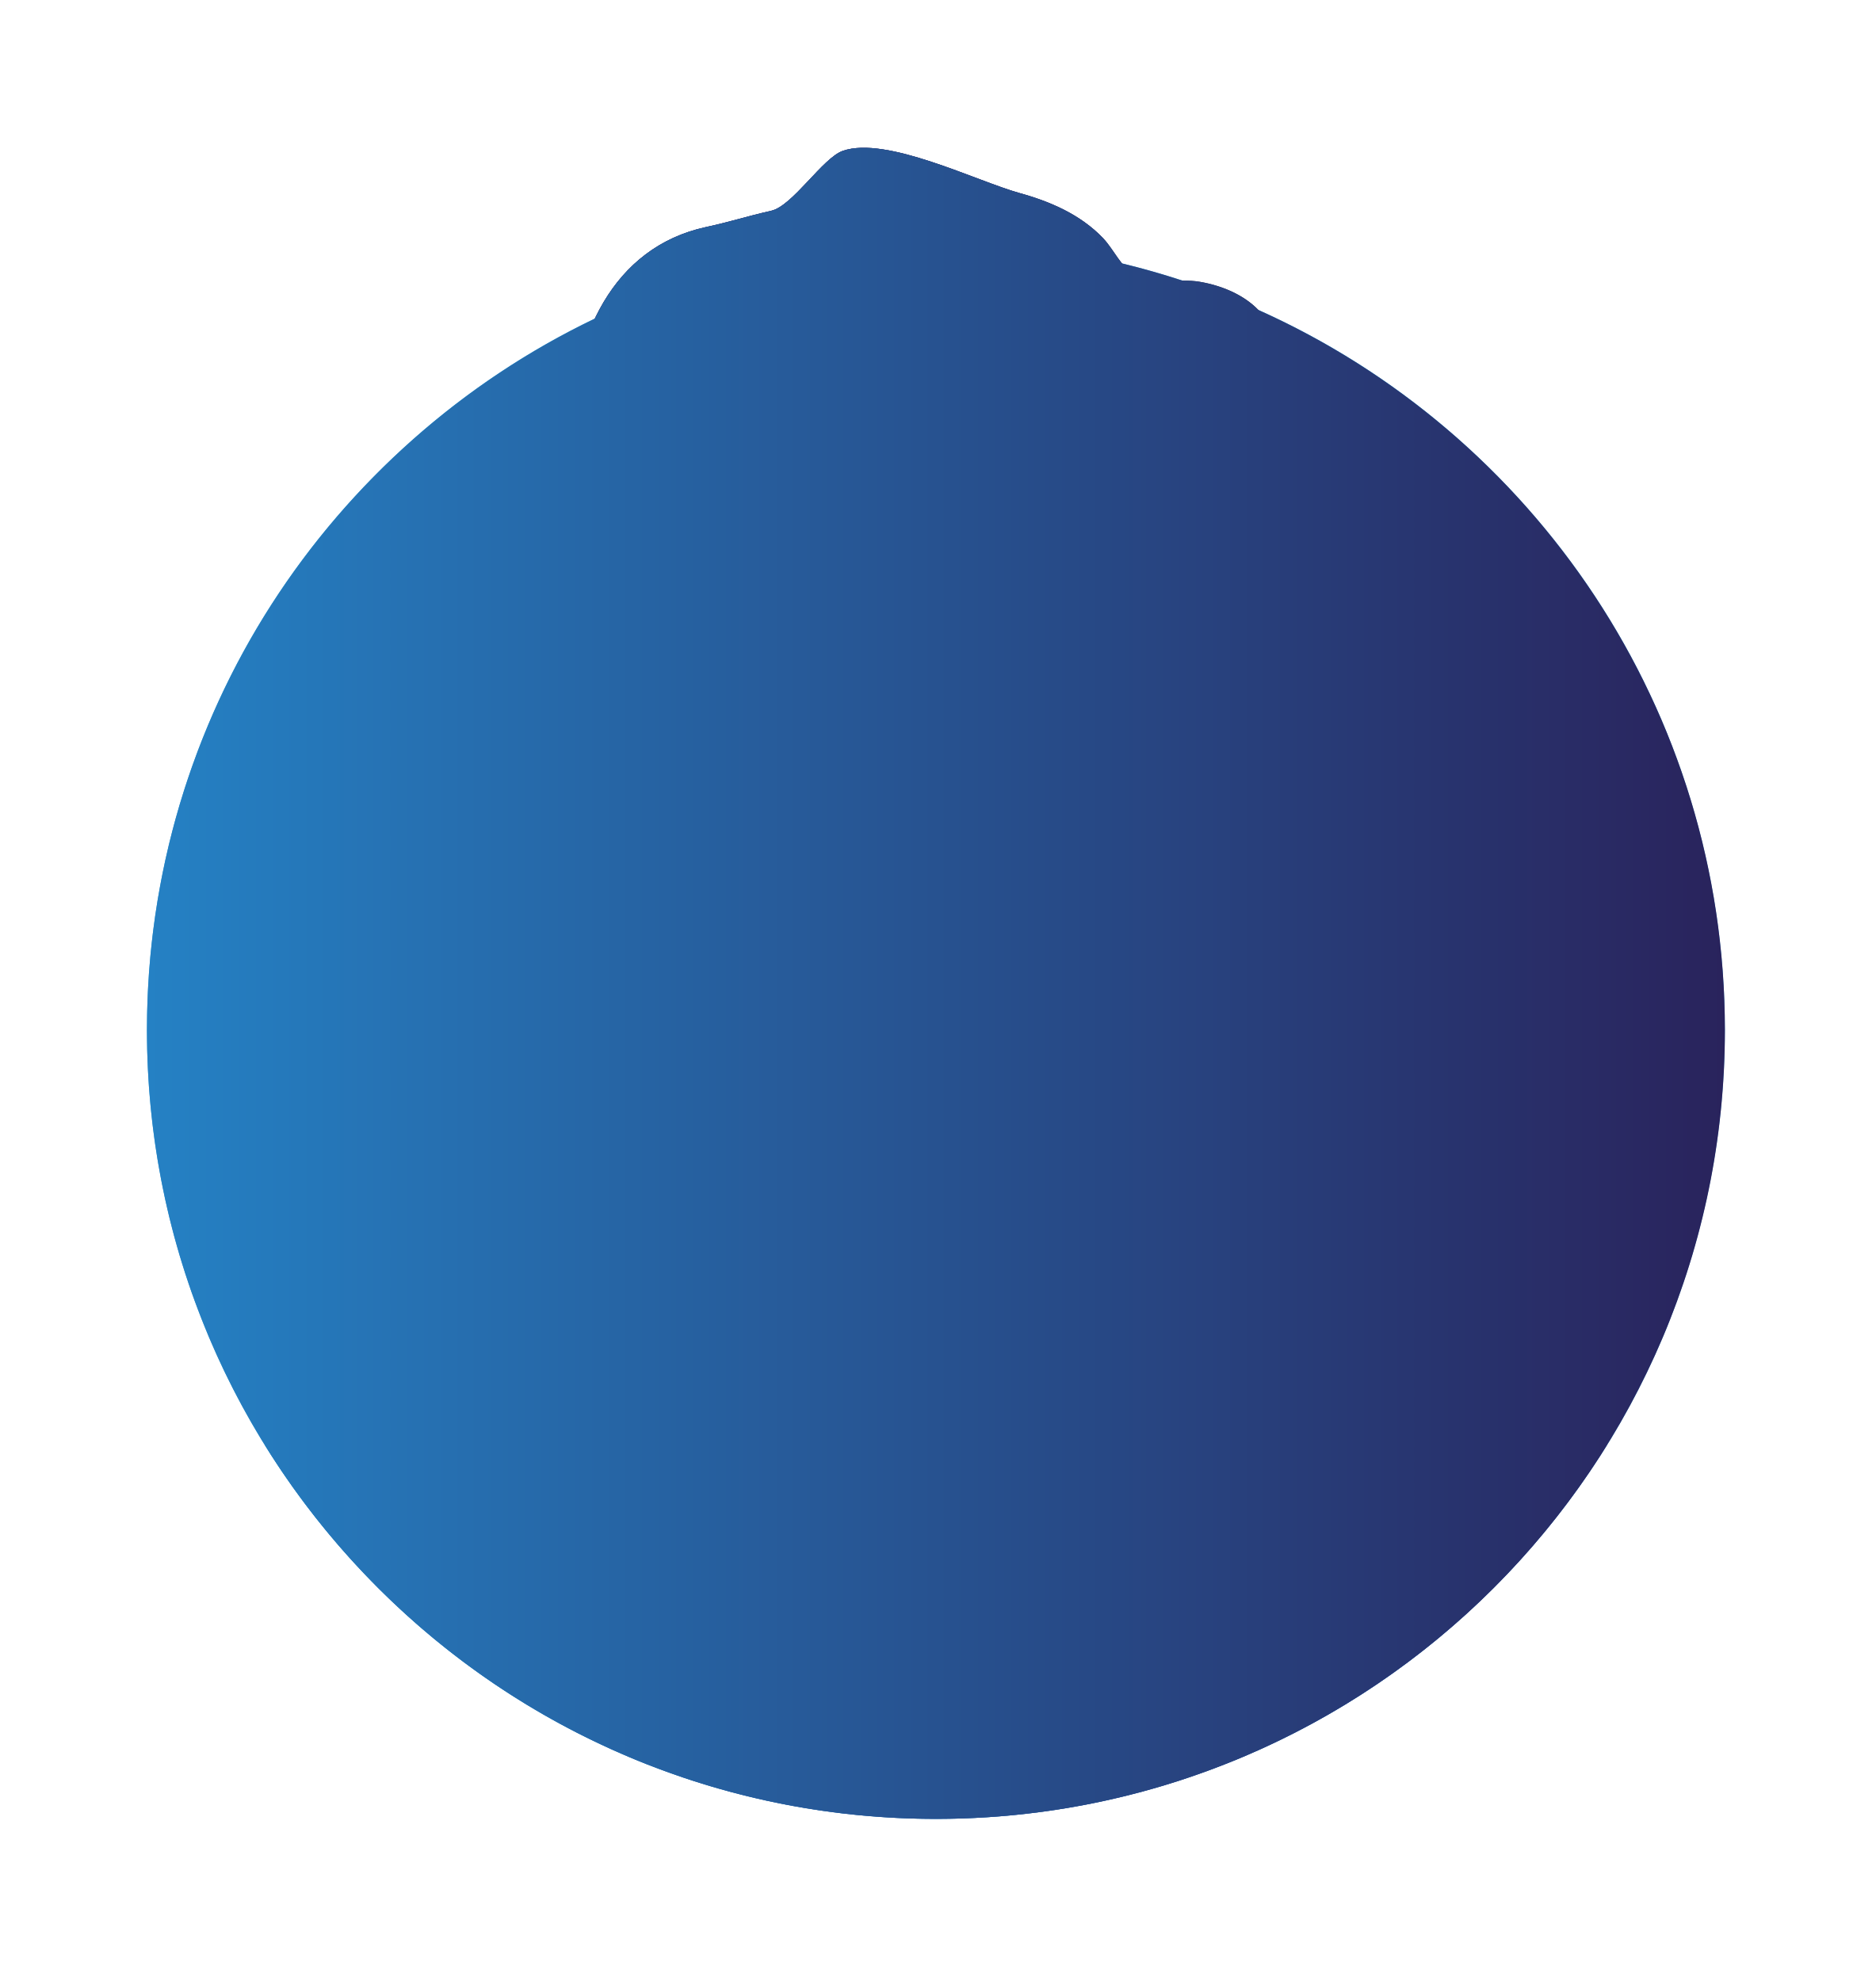
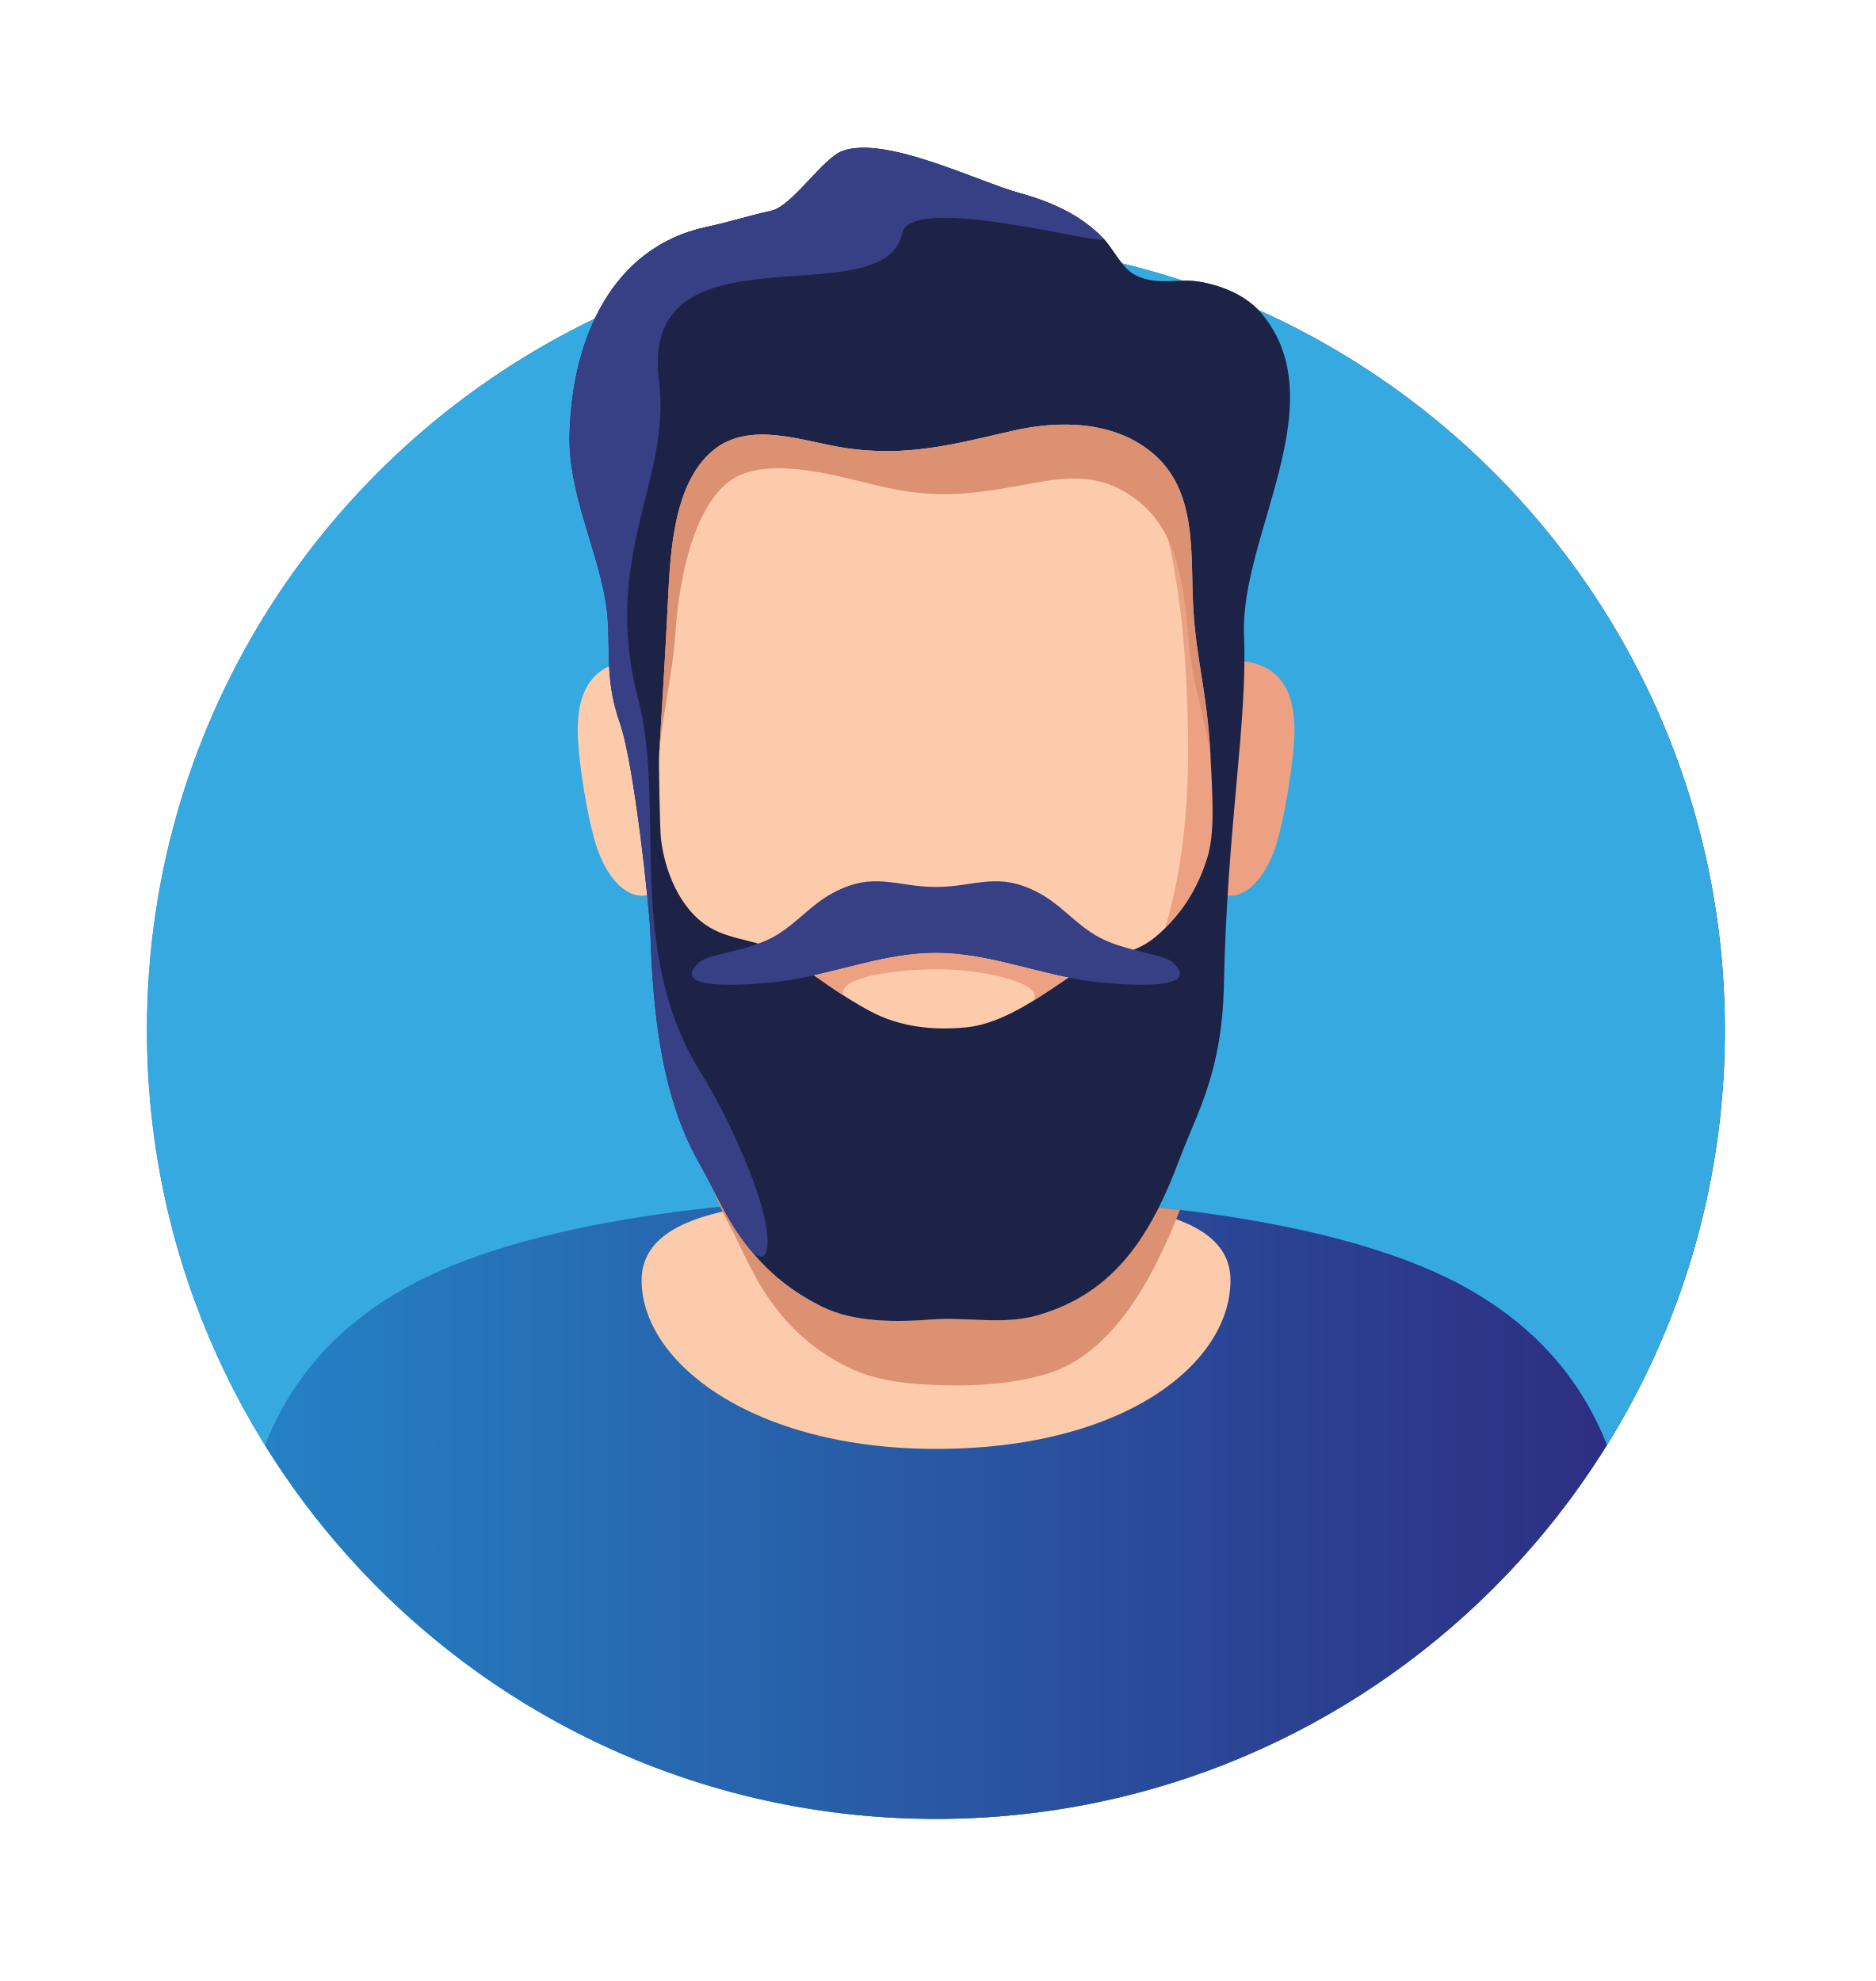
- <svg xmlns="http://www.w3.org/2000/svg" version="1.1" id="Layer_1" x="0px" y="0px" viewBox="0 0 339.73 358.9" style="enable-background:new 0 0 339.73 358.9;" xml:space="preserve">
+ <svg xmlns="http://www.w3.org/2000/svg" xmlns:xlink="http://www.w3.org/1999/xlink" version="1.1" id="Layer_1" x="0px" y="0px" viewBox="0 0 339.73 358.9" style="enable-background:new 0 0 339.73 358.9;" xml:space="preserve">
  <style type="text/css">
- 	.st0{fill:#36A9E1;}
- 	.st1{fill:url(#SVGID_1_);}
- 	.st2{fill:#ECA182;}
- 	.st3{fill:#FBCBAB;}
- 	.st4{fill:#DB9172;}
- 	.st5{fill:#1D2247;}
- 	.st6{fill:#373F85;}
- 	.st7{opacity:0.5;fill:#29235C;}
- 	.st8{filter:url(#Adobe_OpacityMaskFilter);}
- 	.st9{filter:url(#Adobe_OpacityMaskFilter_1_);}
- 	.st10{mask:url(#SVGID_2_);fill:url(#SVGID_3_);}
- 	.st11{fill:url(#SVGID_4_);}
+ 	.st0{fill:url(#SVGID_2_);}
+ 	.st1{fill:#36A9E1;}
+ 	.st2{fill:url(#SVGID_3_);}
+ 	.st3{fill:#ECA182;}
+ 	.st4{fill:#FBCBAB;}
+ 	.st5{fill:#DB9172;}
+ 	.st6{fill:#1D2247;}
+ 	.st7{fill:#373F85;}
+ 	.st8{opacity:0.5;fill:#29235C;enable-background:new    ;}
+ 	.st9{clip-path:url(#SVGID_6_);}
+ 	.st10{clip-path:url(#SVGID_7_);fill:url(#SVGID_8_);}
</style>
-   <ellipse transform="matrix(0.7071 -0.7071 0.7071 0.7071 -82.3074 174.5282)" class="st0" cx="169.52" cy="186.62" rx="142.91" ry="142.91" />
-   <linearGradient id="SVGID_1_" gradientUnits="userSpaceOnUse" x1="47.995" y1="273.127" x2="291.085" y2="273.127">
+   <linearGradient id="SVGID_2_" gradientUnits="userSpaceOnUse" x1="26.62" y1="181.845" x2="312.44" y2="181.845" gradientTransform="matrix(1 0 0 -1 0 360)">
+     <stop offset="0" style="stop-color:#2581C4" />
+     <stop offset="1" style="stop-color:#29235C" />
+   </linearGradient>
+   <path class="st0" d="M227.89,56.14c-2.71-2.8-6.68-4.41-10.53-5.08c-1.07-0.19-2.1-0.22-3.12-0.2c-3.61-1.19-7.28-2.24-11.01-3.14  c-1.2-1.48-2.18-3.27-3.42-4.56c-4.15-4.32-9.59-6.64-15.15-8.18c-7.81-2.17-24.12-10.4-32-7.64c-3.63,1.27-9.08,9.97-12.95,10.85  c-4.75,1.08-7.06,1.92-11.85,2.96c-9.65,2.1-16.19,8.33-20.1,16.57c-48,23.04-81.14,72.1-81.14,128.9  c0,78.93,63.98,142.91,142.91,142.91s142.91-63.98,142.91-142.91C312.43,128.49,277.72,78.47,227.89,56.14z" />
+   <ellipse class="st1" cx="169.52" cy="186.62" rx="142.91" ry="142.91" />
+   <linearGradient id="SVGID_3_" gradientUnits="userSpaceOnUse" x1="47.99" y1="86.875" x2="291.08" y2="86.875" gradientTransform="matrix(1 0 0 -1 0 360)">
    <stop offset="0" style="stop-color:#2581C4" />
    <stop offset="1" style="stop-color:#2D2E83" />
  </linearGradient>
-   <path class="st1" d="M291.08,261.77c-25.19,40.67-70.21,67.76-121.56,67.76c-51.34,0-96.34-27.06-121.53-67.71  c4.44-11.15,12.03-20.74,24.69-28.05c11.02-6.38,26.42-10.65,43.48-13.31c17.05-2.66,35.76-3.74,53.38-3.74  c35.25,0,74.83,4.29,96.87,17.05C279.05,241.07,286.64,250.65,291.08,261.77z" />
-   <path class="st2" d="M212.52,143.11c0-10.58,4.64-23.45,10.36-23.45s11.59,2.04,11.59,12.62c0,5.09-1.81,16.5-3.56,21.51  c-1.89,5.39-5.05,8.49-8.02,8.49C217.16,162.27,212.52,153.69,212.52,143.11z" />
-   <path class="st3" d="M169.52,54.61L169.52,54.61L169.52,54.61c-42.38,0-53.94,36.53-53.94,81.58c0,29.88,9.34,51.17,26.77,63.45  c12.26,8.64,17.31,11.11,27.17,11.11v0v0c9.86,0,14.91-2.47,27.17-11.11c17.43-12.28,26.77-33.57,26.77-63.45  C223.46,91.14,211.9,54.61,169.52,54.61z" />
-   <path class="st3" d="M204.76,218.82v-34.05h-70.41v34.05c-10.69,1.82-18.13,5.47-18.13,13.14c0,14.97,20.28,30.54,53.33,30.54  c34.24,0,53.33-15.56,53.33-30.54C222.89,224.29,215.45,220.64,204.76,218.82z" />
-   <path class="st3" d="M126.58,143.11c0-10.58-4.64-23.45-10.36-23.45c-5.72,0-11.58,2.04-11.58,12.62c0,5.09,1.81,16.5,3.56,21.51  c1.89,5.39,5.05,8.49,8.02,8.49C121.94,162.27,126.58,153.69,126.58,143.11z" />
-   <path class="st4" d="M209.88,218.76c-4.65,9.31-11.02,16.45-22.1,19.57c-6.09,1.72-12.67,0.24-18.91,0.72  c-6.32,0.48-14.1,0.64-20.05-2.36c-5.34-2.68-9.47-5.96-13.22-10.65c-2.82-3.52-4.53-6.85-6.38-10.48  c-0.03-0.05-0.05-0.11-0.07-0.15c0.4,1.1,0.83,2.16,1.31,3.2c0.37,0.81,0.75,1.59,1.17,2.36c3.11,5.81,4.75,10.53,8.63,15.65  c3.54,4.69,7.44,7.97,12.49,10.65c5.63,2.99,11.88,3.56,18.69,3.71c5.92,0.13,12.4-0.34,18.14-2.07  c11.95-3.55,19.28-17.26,24.15-29.73C212.45,219.04,211.17,218.9,209.88,218.76z" />
-   <path class="st2" d="M169.52,54.61c-0.73,0-1.43,0.04-2.15,0.06c37.5,1.23,47.83,37.25,47.83,81.52c0,29.88-8.63,51.17-24.72,63.45  c-10.47,7.99-15.25,10.7-23.11,11.06c0.69,0.03,1.4,0.05,2.15,0.05c9.86,0,14.91-2.47,27.17-11.11  c17.43-12.28,26.77-33.57,26.77-63.45C223.46,91.14,211.9,54.61,169.52,54.61z" />
-   <path class="st5" d="M228.56,56.85c-2.7-3.25-7.03-5.07-11.2-5.79c-4.07-0.71-7.69,0.77-11.59-1.16c-2.65-1.31-3.96-4.67-5.96-6.75  c-4.15-4.32-9.59-6.64-15.15-8.18c-7.81-2.17-24.12-10.4-32-7.64c-3.63,1.27-9.08,9.97-12.95,10.85c-4.75,1.08-7.06,1.92-11.85,2.96  c-16.89,3.67-24.27,20.01-24.69,37.64c-0.24,10.25,4.69,19.87,6.48,29.87c1.32,7.38-0.5,13.48,2.61,22.26  c2.66,7.51,5.44,34.29,5.55,38.12c0.41,13.59,1.91,29.42,8.66,41.35c3.29,5.82,5.03,10.53,9.13,15.66  c3.74,4.69,7.87,7.96,13.22,10.65c5.94,2.98,13.73,2.84,20.05,2.36c6.24-0.47,12.82,1,18.91-0.71  c14.44-4.07,20.87-14.96,25.96-28.56c3.07-8.22,7.61-15.39,7.95-31.36c0.6-29.05,4.3-47.43,3.64-63.33  C224.58,97.13,242,73.03,228.56,56.85z M209.27,169.76c-4.49,3.72-9.15,3-14.07,6.23c-6.07,3.99-13.08,9.48-20.31,10.15  c-5.98,0.55-11.85-0.05-17.27-2.94c-5.56-2.97-10.06-6.53-15.25-10.04c-4.35-2.95-9.55-2.56-13.89-5.18  c-5.36-3.23-8.13-10.28-8.77-16.15c-0.19-1.73-0.4-13.59-0.33-14.82c0.56-9.23,1.17-19.02,1.62-28.33  c0.42-8.67,1.03-21.26,8.21-27.12c6.6-5.39,16.1-1.63,23.61-0.45c11.34,1.79,19.96-0.63,30.77-3.1c8.15-1.86,18-1.81,25,3.92  c8.49,6.95,6.98,18.56,7.56,28.39c0.55,9.33,2.47,15,3.09,26.33c0.47,8.69,0.77,14.48-0.55,18.73  C216.96,160.99,213.96,165.87,209.27,169.76z" />
-   <path class="st6" d="M212.46,174.38c-1.81-1.68-9.15-1.99-14.02-4.93c-3.94-2.38-6.27-5.52-10.24-7.66  c-7.52-4.04-11.39-1.1-18.68-1.1v0v0c-7.29,0-11.16-2.94-18.68,1.1c-3.97,2.13-6.3,5.28-10.24,7.66  c-4.87,2.94-12.21,3.25-14.02,4.93c-6.42,5.96,13.3,3.68,16.05,3.25c9.44-1.48,17.69-4.98,26.89-4.98v0v0  c9.2,0,17.45,3.5,26.89,4.98C199.16,178.06,218.88,180.34,212.46,174.38z" />
-   <path class="st6" d="M163.41,42.31c1.66-7.72,38.39,2.93,36.39,0.84c-4.15-4.32-9.59-6.64-15.15-8.18c-7.81-2.17-24.12-10.4-32-7.64  c-3.63,1.27-9.08,9.97-12.95,10.85c-4.75,1.08-7.06,1.92-11.85,2.96c-16.89,3.67-24.27,20.01-24.69,37.64  c-0.24,10.25,4.69,19.87,6.48,29.87c1.32,7.38-0.5,13.48,2.61,22.26c2.66,7.51,5.44,34.29,5.55,38.12  c0.41,13.59,1.91,29.42,8.66,41.35c3.29,5.82,5.03,10.53,9.13,15.66c3.74,4.69,5.3-1.04,0.17-13.87  c-3.33-8.33-6.28-13.74-8.94-18.04c-13.74-22.18-6.08-47.88-11.25-67.62c-6.72-25.67,6.09-39.73,3.8-57.44  C115.58,39.66,160.12,57.67,163.41,42.31z" />
-   <path class="st4" d="M219.26,136.67c0.01,0.16,0.01,0.32,0.03,0.48c0-0.09-0.01-0.2-0.03-0.3c-1.26-8.4-3.2-11.83-4.04-21.76  c-0.68-8.22-1.81-18.2-8.44-23.81c-6.48-5.5-12.46-5.14-20.61-3.58c-10.82,2.07-16.65,2.48-25.08,0.74  c-7.42-1.53-18.65-5.4-26.38-2.65c-8.2,2.93-11.59,17.22-12.36,28.8c-0.52,7.8-2.42,14.82-2.98,22.55v-0.12  c0.56-9.24,1.18-19.03,1.63-28.34c0.41-8.67,1.02-21.25,8.21-27.12c6.61-5.39,16.1-1.63,23.61-0.44c11.34,1.79,19.96-0.64,30.78-3.1  c8.14-1.87,18-1.81,24.99,3.92c8.49,6.95,6.98,18.55,7.56,28.38C216.72,119.65,218.64,125.34,219.26,136.67z" />
-   <path class="st7" d="M219.33,137.78l-0.01,0.01c0-0.09,0-0.19-0.01-0.28C219.31,137.61,219.31,137.7,219.33,137.78z" />
-   <path class="st2" d="M182.88,174.59c-4.4-1.06-8.77-1.93-13.36-1.93c-7.6,0-14.57,2.38-22.08,4.05c1.77,1.26,3.54,2.49,5.36,3.65  c-1.29-3.32,9.32-4.76,17.15-4.76c8.82,0,19.94,2.82,16.99,5.84c2.28-1.39,4.49-2.9,6.58-4.32  C189.87,176.39,186.36,175.43,182.88,174.59z" />
-   <defs>
-     <filter id="Adobe_OpacityMaskFilter" filterUnits="userSpaceOnUse" x="26.61" y="26.77" width="285.81" height="302.75">
-       <feFlood style="flood-color:white;flood-opacity:1" result="back" />
-       <feBlend in="SourceGraphic" in2="back" mode="normal" />
-     </filter>
-   </defs>
-   <mask maskUnits="userSpaceOnUse" x="26.61" y="26.77" width="285.81" height="302.75" id="SVGID_2_">
-     <g class="st8">
+   <path class="st2" d="M291.08,261.77c-25.19,40.67-70.21,67.76-121.56,67.76c-51.34,0-96.34-27.06-121.53-67.71  c4.44-11.15,12.03-20.74,24.69-28.05c11.02-6.38,26.42-10.65,43.48-13.31c17.05-2.66,35.76-3.74,53.38-3.74  c35.25,0,74.83,4.29,96.87,17.05C279.05,241.07,286.64,250.65,291.08,261.77z" />
+   <path class="st3" d="M212.52,143.11c0-10.58,4.64-23.45,10.36-23.45s11.59,2.04,11.59,12.62c0,5.09-1.81,16.5-3.56,21.51  c-1.89,5.39-5.05,8.49-8.02,8.49C217.16,162.27,212.52,153.69,212.52,143.11z" />
+   <path class="st4" d="M169.52,54.61L169.52,54.61L169.52,54.61c-42.38,0-53.94,36.53-53.94,81.58c0,29.88,9.34,51.17,26.77,63.45  c12.26,8.64,17.31,11.11,27.17,11.11l0,0l0,0c9.86,0,14.91-2.47,27.17-11.11c17.43-12.28,26.77-33.57,26.77-63.45  C223.46,91.14,211.9,54.61,169.52,54.61z" />
+   <path class="st4" d="M204.76,218.82v-34.05h-70.41v34.05c-10.69,1.82-18.13,5.47-18.13,13.14c0,14.97,20.28,30.54,53.33,30.54  c34.24,0,53.33-15.56,53.33-30.54C222.89,224.29,215.45,220.64,204.76,218.82z" />
+   <path class="st4" d="M126.58,143.11c0-10.58-4.64-23.45-10.36-23.45s-11.58,2.04-11.58,12.62c0,5.09,1.81,16.5,3.56,21.51  c1.89,5.39,5.05,8.49,8.02,8.49C121.94,162.27,126.58,153.69,126.58,143.11z" />
+   <path class="st5" d="M209.88,218.76c-4.65,9.31-11.02,16.45-22.1,19.57c-6.09,1.72-12.67,0.24-18.91,0.72  c-6.32,0.48-14.1,0.64-20.05-2.36c-5.34-2.68-9.47-5.96-13.22-10.65c-2.82-3.52-4.53-6.85-6.38-10.48  c-0.03-0.05-0.05-0.11-0.07-0.15c0.4,1.1,0.83,2.16,1.31,3.2c0.37,0.81,0.75,1.59,1.17,2.36c3.11,5.81,4.75,10.53,8.63,15.65  c3.54,4.69,7.44,7.97,12.49,10.65c5.63,2.99,11.88,3.56,18.69,3.71c5.92,0.13,12.4-0.34,18.14-2.07  c11.95-3.55,19.28-17.26,24.15-29.73C212.45,219.04,211.17,218.9,209.88,218.76z" />
+   <path class="st3" d="M169.52,54.61c-0.73,0-1.43,0.04-2.15,0.06c37.5,1.23,47.83,37.25,47.83,81.52c0,29.88-8.63,51.17-24.72,63.45  c-10.47,7.99-15.25,10.7-23.11,11.06c0.69,0.03,1.4,0.05,2.15,0.05c9.86,0,14.91-2.47,27.17-11.11  c17.43-12.28,26.77-33.57,26.77-63.45C223.46,91.14,211.9,54.61,169.52,54.61z" />
+   <path class="st6" d="M228.56,56.85c-2.7-3.25-7.03-5.07-11.2-5.79c-4.07-0.71-7.69,0.77-11.59-1.16c-2.65-1.31-3.96-4.67-5.96-6.75  c-4.15-4.32-9.59-6.64-15.15-8.18c-7.81-2.17-24.12-10.4-32-7.64c-3.63,1.27-9.08,9.97-12.95,10.85c-4.75,1.08-7.06,1.92-11.85,2.96  c-16.89,3.67-24.27,20.01-24.69,37.64c-0.24,10.25,4.69,19.87,6.48,29.87c1.32,7.38-0.5,13.48,2.61,22.26  c2.66,7.51,5.44,34.29,5.55,38.12c0.41,13.59,1.91,29.42,8.66,41.35c3.29,5.82,5.03,10.53,9.13,15.66  c3.74,4.69,7.87,7.96,13.22,10.65c5.94,2.98,13.73,2.84,20.05,2.36c6.24-0.47,12.82,1,18.91-0.71  c14.44-4.07,20.87-14.96,25.96-28.56c3.07-8.22,7.61-15.39,7.95-31.36c0.6-29.05,4.3-47.43,3.64-63.33  C224.58,97.13,242,73.03,228.56,56.85z M209.27,169.76c-4.49,3.72-9.15,3-14.07,6.23c-6.07,3.99-13.08,9.48-20.31,10.15  c-5.98,0.55-11.85-0.05-17.27-2.94c-5.56-2.97-10.06-6.53-15.25-10.04c-4.35-2.95-9.55-2.56-13.89-5.18  c-5.36-3.23-8.13-10.28-8.77-16.15c-0.19-1.73-0.4-13.59-0.33-14.82c0.56-9.23,1.17-19.02,1.62-28.33  c0.42-8.67,1.03-21.26,8.21-27.12c6.6-5.39,16.1-1.63,23.61-0.45c11.34,1.79,19.96-0.63,30.77-3.1c8.15-1.86,18-1.81,25,3.92  c8.49,6.95,6.98,18.56,7.56,28.39c0.55,9.33,2.47,15,3.09,26.33c0.47,8.69,0.77,14.48-0.55,18.73  C216.96,160.99,213.96,165.87,209.27,169.76z" />
+   <path class="st7" d="M212.46,174.38c-1.81-1.68-9.15-1.99-14.02-4.93c-3.94-2.38-6.27-5.52-10.24-7.66  c-7.52-4.04-11.39-1.1-18.68-1.1l0,0l0,0c-7.29,0-11.16-2.94-18.68,1.1c-3.97,2.13-6.3,5.28-10.24,7.66  c-4.87,2.94-12.21,3.25-14.02,4.93c-6.42,5.96,13.3,3.68,16.05,3.25c9.44-1.48,17.69-4.98,26.89-4.98l0,0l0,0  c9.2,0,17.45,3.5,26.89,4.98C199.16,178.06,218.88,180.34,212.46,174.38z" />
+   <path class="st7" d="M163.41,42.31c1.66-7.72,38.39,2.93,36.39,0.84c-4.15-4.32-9.59-6.64-15.15-8.18c-7.81-2.17-24.12-10.4-32-7.64  c-3.63,1.27-9.08,9.97-12.95,10.85c-4.75,1.08-7.06,1.92-11.85,2.96c-16.89,3.67-24.27,20.01-24.69,37.64  c-0.24,10.25,4.69,19.87,6.48,29.87c1.32,7.38-0.5,13.48,2.61,22.26c2.66,7.51,5.44,34.29,5.55,38.12  c0.41,13.59,1.91,29.42,8.66,41.35c3.29,5.82,5.03,10.53,9.13,15.66c3.74,4.69,5.3-1.04,0.17-13.87  c-3.33-8.33-6.28-13.74-8.94-18.04c-13.74-22.18-6.08-47.88-11.25-67.62c-6.72-25.67,6.09-39.73,3.8-57.44  C115.58,39.66,160.12,57.67,163.41,42.31z" />
+   <path class="st5" d="M219.26,136.67c0.01,0.16,0.01,0.32,0.03,0.48c0-0.09-0.01-0.2-0.03-0.3c-1.26-8.4-3.2-11.83-4.04-21.76  c-0.68-8.22-1.81-18.2-8.44-23.81c-6.48-5.5-12.46-5.14-20.61-3.58c-10.82,2.07-16.65,2.48-25.08,0.74  c-7.42-1.53-18.65-5.4-26.38-2.65c-8.2,2.93-11.59,17.22-12.36,28.8c-0.52,7.8-2.42,14.82-2.98,22.55v-0.12  c0.56-9.24,1.18-19.03,1.63-28.34c0.41-8.67,1.02-21.25,8.21-27.12c6.61-5.39,16.1-1.63,23.61-0.44c11.34,1.79,19.96-0.64,30.78-3.1  c8.14-1.87,18-1.81,24.99,3.92c8.49,6.95,6.98,18.55,7.56,28.38C216.72,119.65,218.64,125.34,219.26,136.67z" />
+   <path class="st8" d="M219.33,137.78L219.33,137.78c-0.01-0.08-0.01-0.18-0.02-0.27C219.31,137.61,219.31,137.7,219.33,137.78z" />
+   <path class="st3" d="M182.88,174.59c-4.4-1.06-8.77-1.93-13.36-1.93c-7.6,0-14.57,2.38-22.08,4.05c1.77,1.26,3.54,2.49,5.36,3.65  c-1.29-3.32,9.32-4.76,17.15-4.76c8.82,0,19.94,2.82,16.99,5.84c2.28-1.39,4.49-2.9,6.58-4.32  C189.87,176.39,186.36,175.43,182.88,174.59z" />
+   <g>
+     <g>
      <defs>
-         <filter id="Adobe_OpacityMaskFilter_1_" filterUnits="userSpaceOnUse" x="26.61" y="26.77" width="285.81" height="302.75">
-           <feFlood style="flood-color:white;flood-opacity:1" result="back" />
-           <feBlend in="SourceGraphic" in2="back" mode="normal" />
-         </filter>
+         <polygon id="SVGID_4_" points="1,1 2,1 1,2    " />
      </defs>
-       <mask maskUnits="userSpaceOnUse" x="26.61" y="26.77" width="285.81" height="302.75" id="SVGID_2_">
-         <g class="st9">
- 			</g>
-       </mask>
-       <linearGradient id="SVGID_3_" gradientUnits="userSpaceOnUse" x1="26.613" y1="178.149" x2="312.428" y2="178.149">
+       <defs>
+         <polygon id="SVGID_5_" points="-1,-1 -2,-1 -1,-2    " />
+       </defs>
+       <clipPath id="SVGID_6_">
+         <use xlink:href="#SVGID_4_" style="overflow:visible;" />
+       </clipPath>
+       <clipPath id="SVGID_7_" class="st9">
+         <use xlink:href="#SVGID_5_" style="overflow:visible;" />
+       </clipPath>
+       <linearGradient id="SVGID_8_" gradientUnits="userSpaceOnUse" x1="26.62" y1="181.845" x2="312.44" y2="181.845" gradientTransform="matrix(1 0 0 -1 0 360)">
        <stop offset="0" style="stop-color:#BFBFBF" />
        <stop offset="1" style="stop-color:#000000" />
      </linearGradient>
-       <path class="st10" d="M227.89,56.14c-2.71-2.8-6.68-4.41-10.53-5.08c-1.07-0.19-2.1-0.22-3.12-0.2    c-3.61-1.19-7.28-2.24-11.01-3.14c-1.2-1.48-2.18-3.27-3.42-4.56c-4.15-4.32-9.59-6.64-15.15-8.18c-7.81-2.17-24.12-10.4-32-7.64    c-3.63,1.27-9.08,9.97-12.95,10.85c-4.75,1.08-7.06,1.92-11.85,2.96c-9.65,2.1-16.19,8.33-20.1,16.57    c-48,23.04-81.14,72.1-81.14,128.9c0,78.93,63.98,142.91,142.91,142.91c78.93,0,142.91-63.98,142.91-142.91    C312.43,128.49,277.72,78.47,227.89,56.14z" />
+       <path class="st10" d="M227.89,56.14c-2.71-2.8-6.68-4.41-10.53-5.08c-1.07-0.19-2.1-0.22-3.12-0.2    c-3.61-1.19-7.28-2.24-11.01-3.14c-1.2-1.48-2.18-3.27-3.42-4.56c-4.15-4.32-9.59-6.64-15.15-8.18c-7.81-2.17-24.12-10.4-32-7.64    c-3.63,1.27-9.08,9.97-12.95,10.85c-4.75,1.08-7.06,1.92-11.85,2.96c-9.65,2.1-16.19,8.33-20.1,16.57    c-48,23.04-81.14,72.1-81.14,128.9c0,78.93,63.98,142.91,142.91,142.91s142.91-63.98,142.91-142.91    C312.43,128.49,277.72,78.47,227.89,56.14z" />
    </g>
-   </mask>
-   <linearGradient id="SVGID_4_" gradientUnits="userSpaceOnUse" x1="26.613" y1="178.149" x2="312.428" y2="178.149">
-     <stop offset="0" style="stop-color:#2581C4" />
-     <stop offset="1" style="stop-color:#29235C" />
-   </linearGradient>
-   <path class="st11" d="M227.89,56.14c-2.71-2.8-6.68-4.41-10.53-5.08c-1.07-0.19-2.1-0.22-3.12-0.2c-3.61-1.19-7.28-2.24-11.01-3.14  c-1.2-1.48-2.18-3.27-3.42-4.56c-4.15-4.32-9.59-6.64-15.15-8.18c-7.81-2.17-24.12-10.4-32-7.64c-3.63,1.27-9.08,9.97-12.95,10.85  c-4.75,1.08-7.06,1.92-11.85,2.96c-9.65,2.1-16.19,8.33-20.1,16.57c-48,23.04-81.14,72.1-81.14,128.9  c0,78.93,63.98,142.91,142.91,142.91c78.93,0,142.91-63.98,142.91-142.91C312.43,128.49,277.72,78.47,227.89,56.14z" />
+   </g>
</svg>
